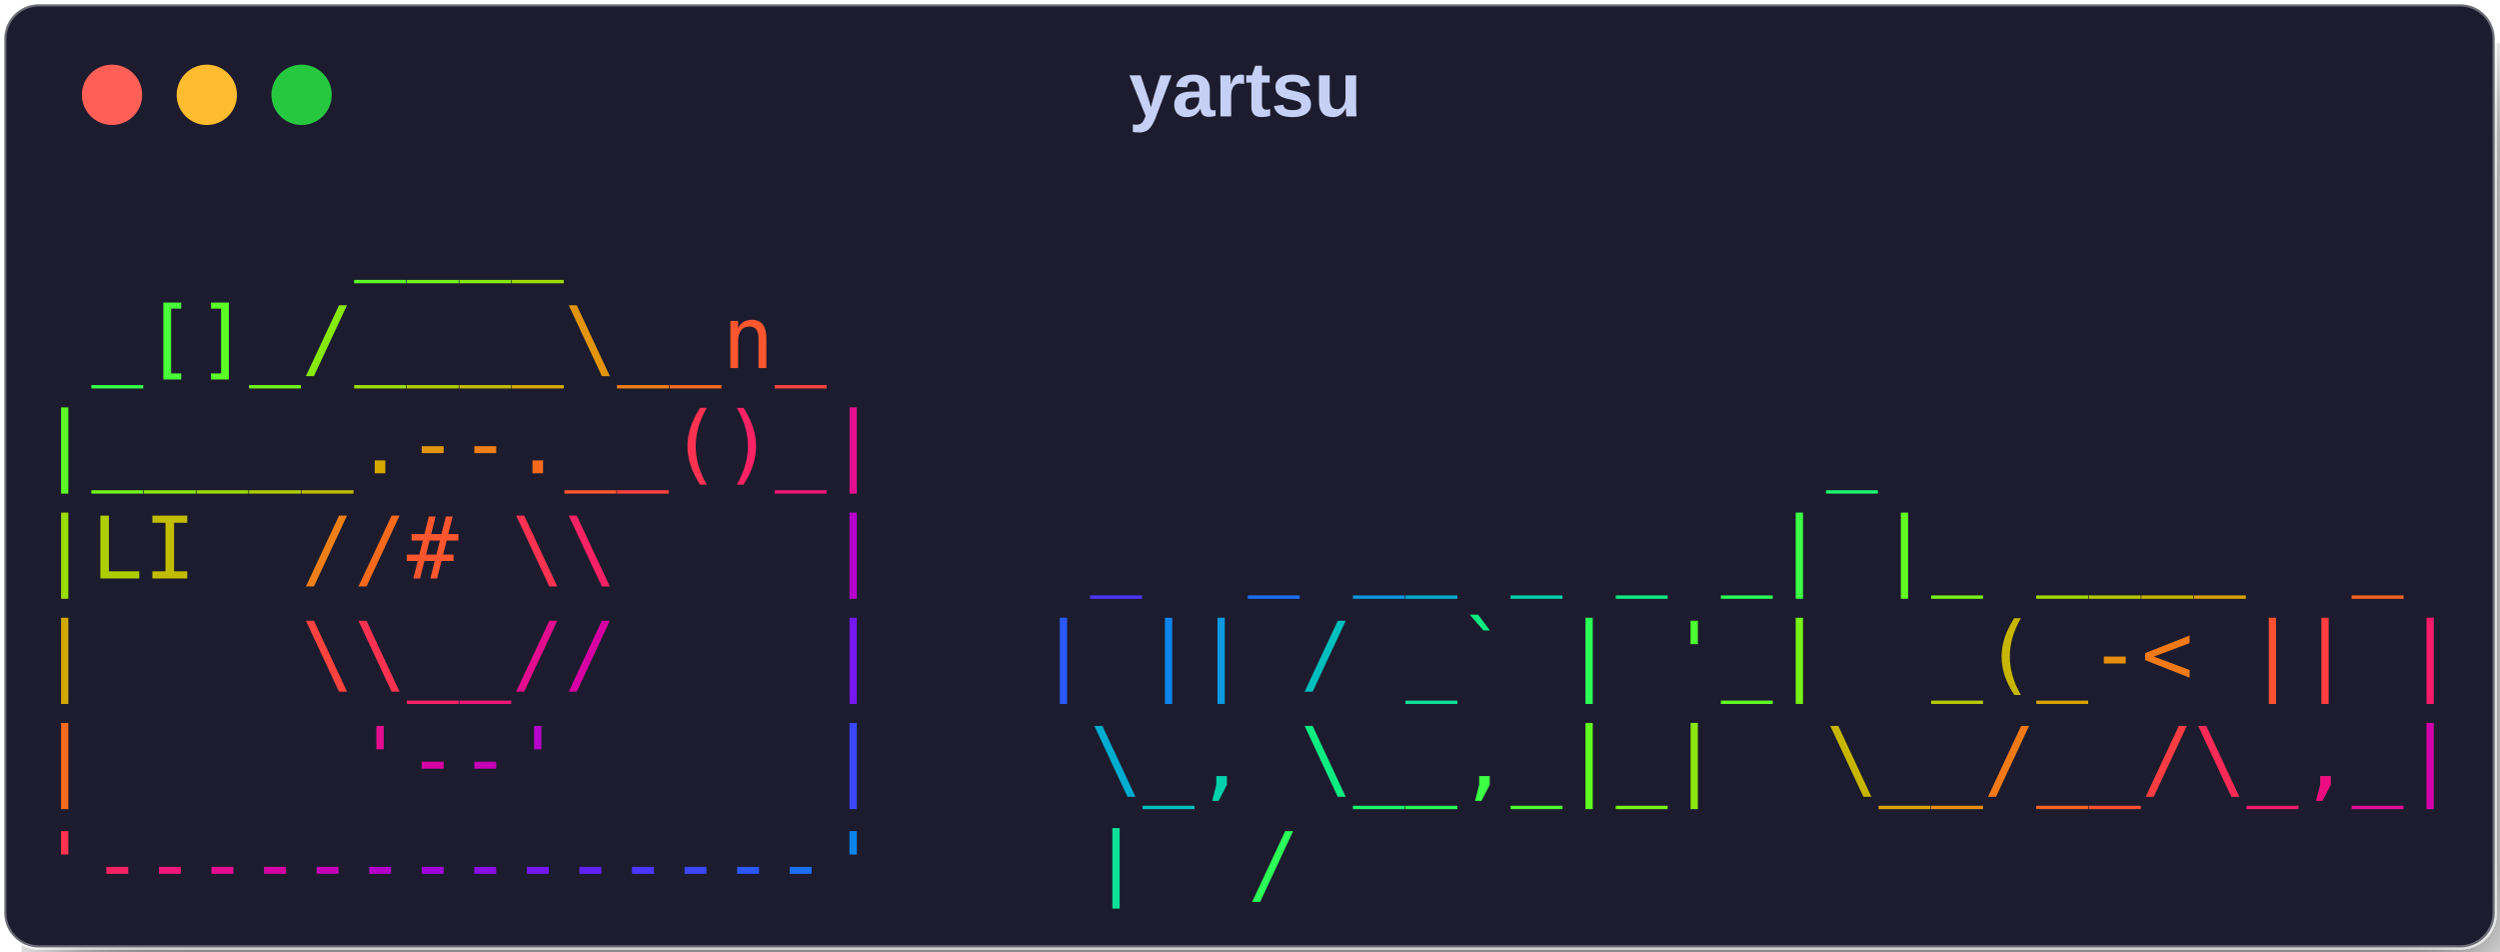
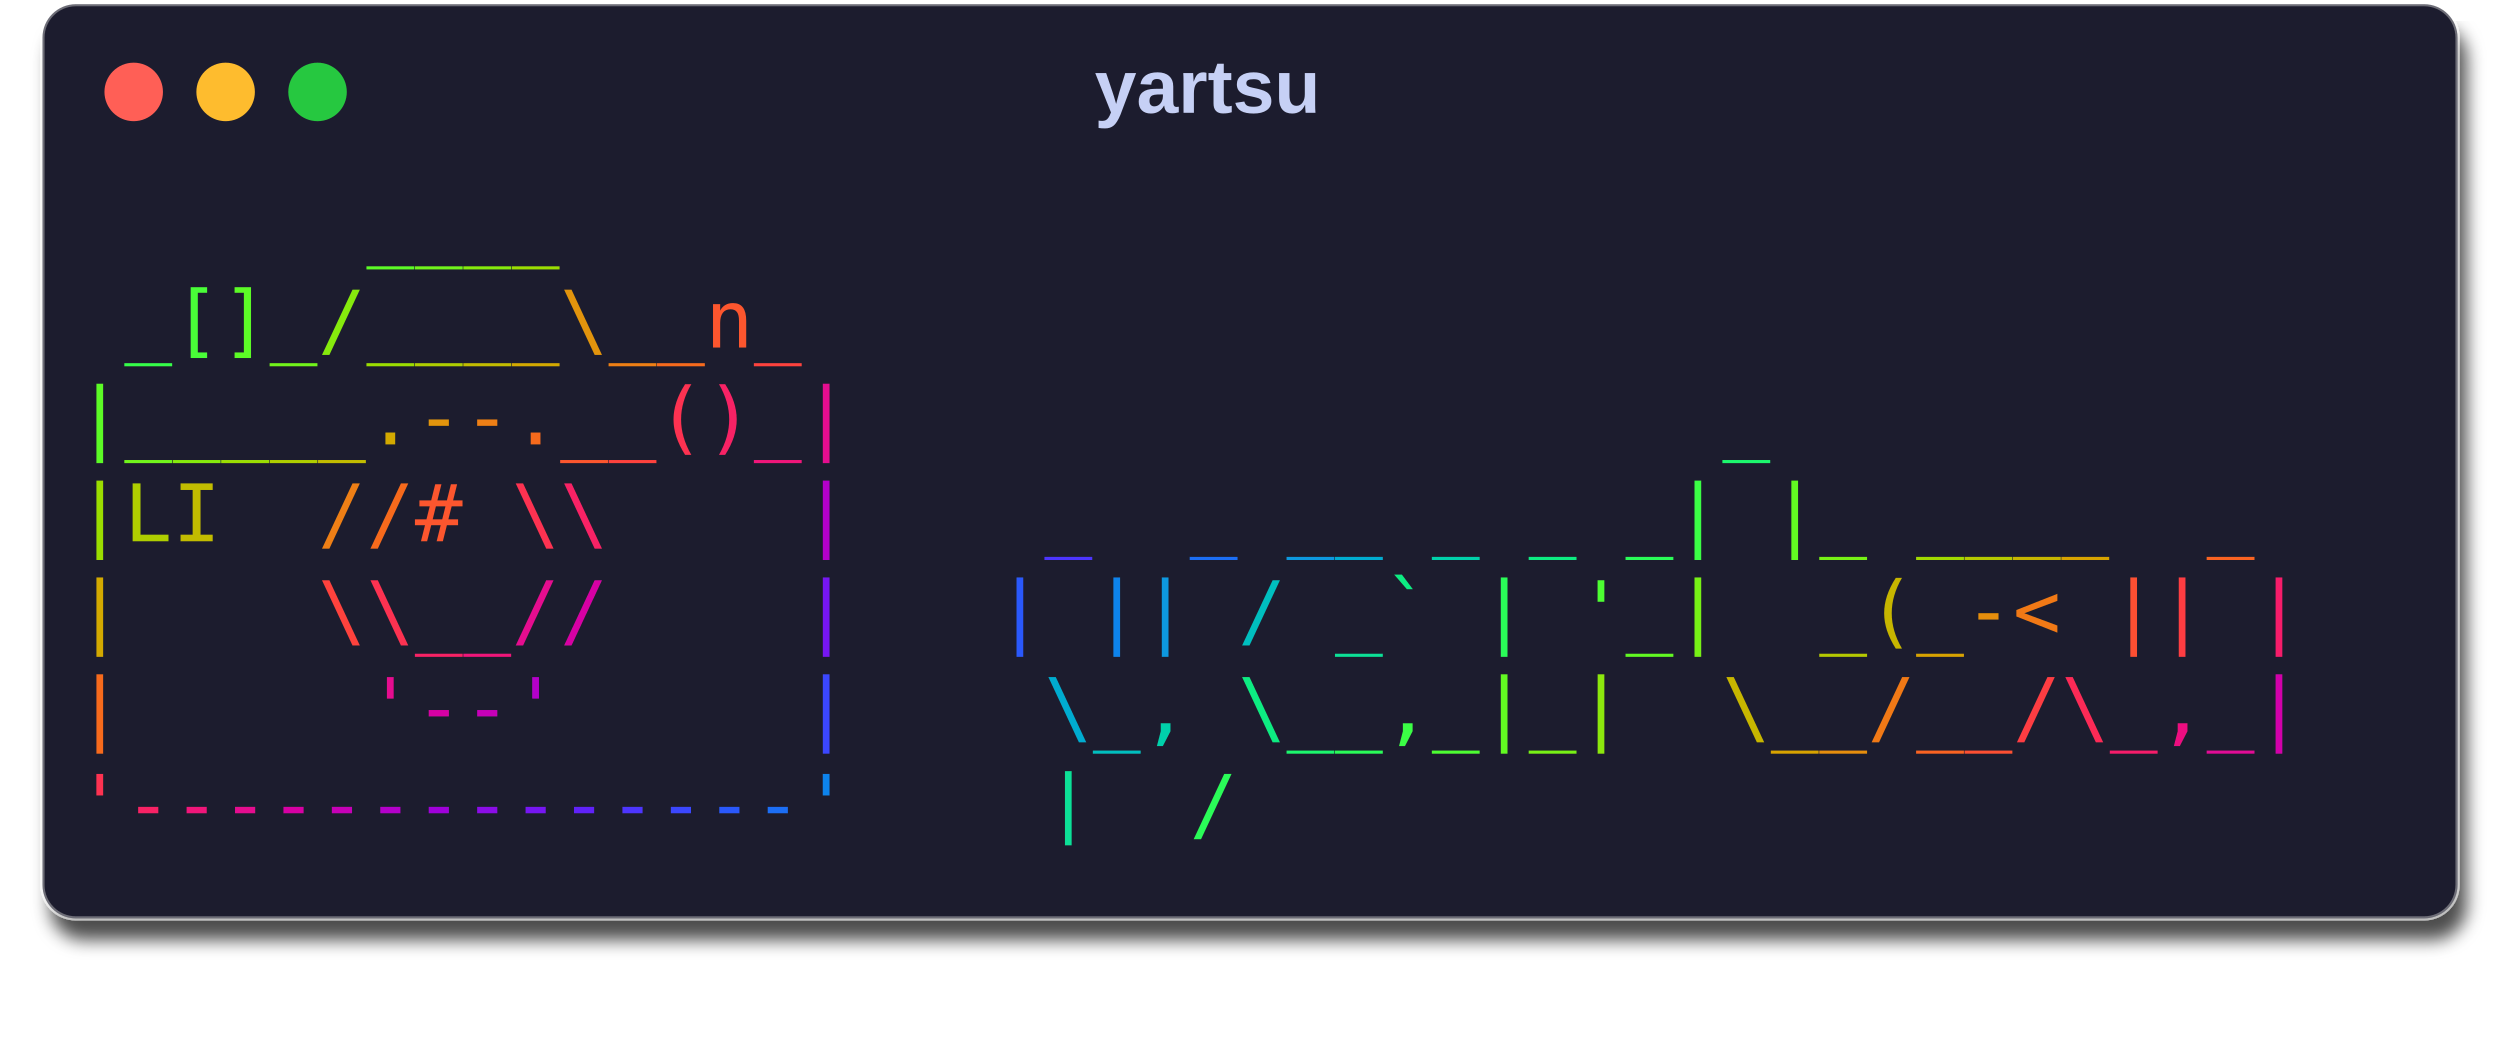
- <svg xmlns="http://www.w3.org/2000/svg" class="rich-terminal shadow" viewBox="0 0 580 220.8">
+ <svg xmlns="http://www.w3.org/2000/svg" class="rich-terminal shadow" viewBox="0 0 598.333 253.133">
  <style>
    @font-face {
        font-family: "Fira Code";
        src: local("FiraCode-Regular"),
            url("https://cdn.jsdelivr.net/gh/ryanoasis/nerd-fonts@2.1.0/patched-fonts/FiraCode/Regular/complete/Fira%20Code%20Regular%20Nerd%20Font%20Complete.ttf") format("truetype");
        font-style: normal;
        font-weight: 400;
    }
    @font-face {
        font-family: "Fira Code";
        src: local("FiraCode-Bold"),
            url("https://cdn.jsdelivr.net/gh/ryanoasis/nerd-fonts@2.1.0/patched-fonts/FiraCode/Bold/complete/Fira%20Code%20Bold%20Nerd%20Font%20Complete.ttf") format("truetype");
        font-style: bold;
        font-weight: 700;
    }
+ 
    .terminal-470432081-matrix {
        font-family: Fira Code, monospace;
        font-size: 20px;
        line-height: 24.4px;
        font-variant-east-asian: full-width;
    }
+ 
    .terminal-470432081-title {
        font-size: 18px;
        font-weight: bold;
        font-family: arial;
    }
+ 
    .shadow {
-         -webkit-filter: drop-shadow( 5px 10px 15px rgba(0, 0, 0, .7));
-         filter: drop-shadow( 5px 10px 15px rgba(0, 0, 0, .7));
+         -webkit-filter: drop-shadow( 2px 5px 2px rgba(0, 0, 0, .7));
+         filter: drop-shadow( 2px 5px 2px rgba(0, 0, 0, .7));
    }
    .terminal-470432081-r1 { fill: #06dc9d }
.terminal-470432081-r2 { fill: #0de988 }
.terminal-470432081-r3 { fill: #18f373 }
.terminal-470432081-r4 { fill: #26fa5e }
.terminal-470432081-r5 { fill: #36fe4a }
.terminal-470432081-r6 { fill: #48fe38 }
.terminal-470432081-r7 { fill: #5cfb28 }
.terminal-470432081-r8 { fill: #71f41a }
.terminal-470432081-r9 { fill: #86ea0e }
.terminal-470432081-r10 { fill: #9bdd06 }
.terminal-470432081-r11 { fill: #c6d0f5 }
.terminal-470432081-r12 { fill: #afce02 }
.terminal-470432081-r13 { fill: #c2bc01 }
.terminal-470432081-r14 { fill: #d3a903 }
.terminal-470432081-r15 { fill: #e29409 }
.terminal-470432081-r16 { fill: #ee7f12 }
.terminal-470432081-r17 { fill: #f76a1e }
.terminal-470432081-r18 { fill: #fc562d }
.terminal-470432081-r19 { fill: #fe423e }
.terminal-470432081-r20 { fill: #fd3151 }
.terminal-470432081-r21 { fill: #f82165 }
.terminal-470432081-r22 { fill: #f0147a }
.terminal-470432081-r23 { fill: #e50b8f }
.terminal-470432081-r24 { fill: #d704a4 }
.terminal-470432081-r25 { fill: #c601b7 }
.terminal-470432081-r26 { fill: #b401ca }
.terminal-470432081-r27 { fill: #a005da }
.terminal-470432081-r28 { fill: #8b0ce7 }
.terminal-470432081-r29 { fill: #7617f2 }
.terminal-470432081-r30 { fill: #6124f9 }
.terminal-470432081-r31 { fill: #4d34fe }
.terminal-470432081-r32 { fill: #3a46fe }
.terminal-470432081-r33 { fill: #2a59fb }
.terminal-470432081-r34 { fill: #1b6ef5 }
.terminal-470432081-r35 { fill: #1083ec }
.terminal-470432081-r36 { fill: #0798df }
.terminal-470432081-r37 { fill: #02acd0 }
.terminal-470432081-r38 { fill: #01bfbf }
.terminal-470432081-r39 { fill: #02d1ab }
.terminal-470432081-r40 { fill: #08e097 }
.terminal-470432081-r41 { fill: #10ec82 }
.terminal-470432081-r42 { fill: #1cf66d }
.terminal-470432081-r43 { fill: #2bfc58 }
.terminal-470432081-r44 { fill: #3bfe45 }
.terminal-470432081-r45 { fill: #4efe33 }
.terminal-470432081-r46 { fill: #62f923 }
.terminal-470432081-r47 { fill: #77f116 }
.terminal-470432081-r48 { fill: #8ce70c }
.terminal-470432081-r49 { fill: #a1d905 }
.terminal-470432081-r50 { fill: #b5c901 }
.terminal-470432081-r51 { fill: #c7b601 }
.terminal-470432081-r52 { fill: #d8a304 }
.terminal-470432081-r53 { fill: #e68e0b }
.terminal-470432081-r54 { fill: #f17915 }
.terminal-470432081-r55 { fill: #f96422 }
.terminal-470432081-r56 { fill: #fd5032 }
.terminal-470432081-r57 { fill: #fe3d43 }
.terminal-470432081-r58 { fill: #fc2c57 }
.terminal-470432081-r59 { fill: #f61d6b }
.terminal-470432081-r60 { fill: #ed1180 }
.terminal-470432081-r61 { fill: #e10895 }
.terminal-470432081-r62 { fill: #d203aa }
    </style>
  <defs>
    <clipPath id="terminal-470432081-clip-terminal">
      <rect x="0" y="0" width="560.2" height="169.8" />
    </clipPath>
    <clipPath id="terminal-470432081-line-0">
      <rect x="0" y="1.5" width="561.2" height="24.65" />
    </clipPath>
    <clipPath id="terminal-470432081-line-1">
      <rect x="0" y="25.9" width="561.2" height="24.65" />
    </clipPath>
    <clipPath id="terminal-470432081-line-2">
      <rect x="0" y="50.3" width="561.2" height="24.65" />
    </clipPath>
    <clipPath id="terminal-470432081-line-3">
      <rect x="0" y="74.7" width="561.2" height="24.65" />
    </clipPath>
    <clipPath id="terminal-470432081-line-4">
      <rect x="0" y="99.1" width="561.2" height="24.65" />
    </clipPath>
    <clipPath id="terminal-470432081-line-5">
      <rect x="0" y="123.5" width="561.2" height="24.65" />
    </clipPath>
  </defs>
-   <rect fill="#1e1e2e" stroke="rgba(255,255,255,0.35)" stroke-width="1" x="1" y="1" width="578" height="218.8" rx="8" />
+   <rect fill="#1e1e2e" stroke="rgba(255,255,255,0.35)" stroke-width="1" x="10.167" y="1" width="578" height="218.8" rx="8" />
  <text class="terminal-470432081-title" fill="#c6d0f5" text-anchor="middle" x="289" y="27">yartsu</text>
-   <g transform="translate(26,22)">
+   <g transform="translate(32,22)">
    <circle cx="0" cy="0" r="7" fill="#ff5f57" />
    <circle cx="22" cy="0" r="7" fill="#febc2e" />
    <circle cx="44" cy="0" r="7" fill="#28c840" />
  </g>
-   <g transform="translate(9, 41)" clip-path="url(#terminal-470432081-clip-terminal)">
+   <g transform="translate(18.16667, 41) scale(.95)" clip-path="url(#terminal-470432081-clip-terminal)">
    <g class="terminal-470432081-matrix">
      <text class="terminal-470432081-r7" x="73.2" y="20" textLength="12.2" clip-path="url(#terminal-470432081-line-0)">_</text>
      <text class="terminal-470432081-r8" x="85.4" y="20" textLength="12.2" clip-path="url(#terminal-470432081-line-0)">_</text>
      <text class="terminal-470432081-r9" x="97.6" y="20" textLength="12.2" clip-path="url(#terminal-470432081-line-0)">_</text>
      <text class="terminal-470432081-r10" x="109.8" y="20" textLength="12.2" clip-path="url(#terminal-470432081-line-0)">_</text>
      <text class="terminal-470432081-r11" x="561.2" y="20" textLength="12.2" clip-path="url(#terminal-470432081-line-0)">
</text>
      <text class="terminal-470432081-r5" x="12.2" y="44.4" textLength="12.2" clip-path="url(#terminal-470432081-line-1)">_</text>
      <text class="terminal-470432081-r6" x="24.4" y="44.4" textLength="12.2" clip-path="url(#terminal-470432081-line-1)">[</text>
      <text class="terminal-470432081-r7" x="36.6" y="44.4" textLength="12.2" clip-path="url(#terminal-470432081-line-1)">]</text>
      <text class="terminal-470432081-r8" x="48.8" y="44.4" textLength="12.2" clip-path="url(#terminal-470432081-line-1)">_</text>
      <text class="terminal-470432081-r9" x="61" y="44.4" textLength="12.2" clip-path="url(#terminal-470432081-line-1)">/</text>
      <text class="terminal-470432081-r10" x="73.2" y="44.4" textLength="12.2" clip-path="url(#terminal-470432081-line-1)">_</text>
      <text class="terminal-470432081-r12" x="85.4" y="44.4" textLength="12.2" clip-path="url(#terminal-470432081-line-1)">_</text>
      <text class="terminal-470432081-r13" x="97.6" y="44.4" textLength="12.2" clip-path="url(#terminal-470432081-line-1)">_</text>
      <text class="terminal-470432081-r14" x="109.8" y="44.4" textLength="12.2" clip-path="url(#terminal-470432081-line-1)">_</text>
      <text class="terminal-470432081-r15" x="122" y="44.4" textLength="12.2" clip-path="url(#terminal-470432081-line-1)">\</text>
      <text class="terminal-470432081-r16" x="134.2" y="44.4" textLength="12.2" clip-path="url(#terminal-470432081-line-1)">_</text>
      <text class="terminal-470432081-r17" x="146.4" y="44.4" textLength="12.2" clip-path="url(#terminal-470432081-line-1)">_</text>
      <text class="terminal-470432081-r18" x="158.6" y="44.4" textLength="12.2" clip-path="url(#terminal-470432081-line-1)">n</text>
      <text class="terminal-470432081-r19" x="170.8" y="44.4" textLength="12.2" clip-path="url(#terminal-470432081-line-1)">_</text>
      <text class="terminal-470432081-r11" x="561.2" y="44.4" textLength="12.2" clip-path="url(#terminal-470432081-line-1)">
</text>
      <text class="terminal-470432081-r7" x="0" y="68.8" textLength="12.2" clip-path="url(#terminal-470432081-line-2)">|</text>
      <text class="terminal-470432081-r8" x="12.2" y="68.8" textLength="12.2" clip-path="url(#terminal-470432081-line-2)">_</text>
      <text class="terminal-470432081-r9" x="24.4" y="68.8" textLength="12.2" clip-path="url(#terminal-470432081-line-2)">_</text>
      <text class="terminal-470432081-r10" x="36.6" y="68.8" textLength="12.2" clip-path="url(#terminal-470432081-line-2)">_</text>
      <text class="terminal-470432081-r12" x="48.8" y="68.8" textLength="12.2" clip-path="url(#terminal-470432081-line-2)">_</text>
      <text class="terminal-470432081-r13" x="61" y="68.8" textLength="12.2" clip-path="url(#terminal-470432081-line-2)">_</text>
      <text class="terminal-470432081-r14" x="73.2" y="68.8" textLength="12.2" clip-path="url(#terminal-470432081-line-2)">.</text>
      <text class="terminal-470432081-r15" x="85.4" y="68.8" textLength="12.2" clip-path="url(#terminal-470432081-line-2)">-</text>
      <text class="terminal-470432081-r16" x="97.6" y="68.8" textLength="12.2" clip-path="url(#terminal-470432081-line-2)">-</text>
      <text class="terminal-470432081-r17" x="109.8" y="68.8" textLength="12.2" clip-path="url(#terminal-470432081-line-2)">.</text>
      <text class="terminal-470432081-r18" x="122" y="68.8" textLength="12.2" clip-path="url(#terminal-470432081-line-2)">_</text>
      <text class="terminal-470432081-r19" x="134.2" y="68.8" textLength="12.2" clip-path="url(#terminal-470432081-line-2)">_</text>
      <text class="terminal-470432081-r20" x="146.4" y="68.8" textLength="12.2" clip-path="url(#terminal-470432081-line-2)">(</text>
      <text class="terminal-470432081-r21" x="158.6" y="68.8" textLength="12.2" clip-path="url(#terminal-470432081-line-2)">)</text>
      <text class="terminal-470432081-r22" x="170.8" y="68.8" textLength="12.2" clip-path="url(#terminal-470432081-line-2)">_</text>
      <text class="terminal-470432081-r23" x="183" y="68.8" textLength="12.2" clip-path="url(#terminal-470432081-line-2)">|</text>
      <text class="terminal-470432081-r42" x="414.8" y="68.8" textLength="12.2" clip-path="url(#terminal-470432081-line-2)">_</text>
      <text class="terminal-470432081-r11" x="561.2" y="68.8" textLength="12.2" clip-path="url(#terminal-470432081-line-2)">
</text>
      <text class="terminal-470432081-r10" x="0" y="93.2" textLength="12.2" clip-path="url(#terminal-470432081-line-3)">|</text>
      <text class="terminal-470432081-r12" x="12.2" y="93.2" textLength="12.2" clip-path="url(#terminal-470432081-line-3)">L</text>
      <text class="terminal-470432081-r13" x="24.4" y="93.2" textLength="12.2" clip-path="url(#terminal-470432081-line-3)">I</text>
      <text class="terminal-470432081-r16" x="61" y="93.2" textLength="12.2" clip-path="url(#terminal-470432081-line-3)">/</text>
      <text class="terminal-470432081-r17" x="73.2" y="93.2" textLength="12.2" clip-path="url(#terminal-470432081-line-3)">/</text>
      <text class="terminal-470432081-r18" x="85.4" y="93.2" textLength="12.2" clip-path="url(#terminal-470432081-line-3)">#</text>
      <text class="terminal-470432081-r20" x="109.8" y="93.2" textLength="12.2" clip-path="url(#terminal-470432081-line-3)">\</text>
      <text class="terminal-470432081-r21" x="122" y="93.2" textLength="12.2" clip-path="url(#terminal-470432081-line-3)">\</text>
      <text class="terminal-470432081-r26" x="183" y="93.2" textLength="12.2" clip-path="url(#terminal-470432081-line-3)">|</text>
      <text class="terminal-470432081-r31" x="244" y="93.2" textLength="12.2" clip-path="url(#terminal-470432081-line-3)">_</text>
      <text class="terminal-470432081-r34" x="280.6" y="93.2" textLength="12.2" clip-path="url(#terminal-470432081-line-3)">_</text>
      <text class="terminal-470432081-r36" x="305" y="93.2" textLength="12.2" clip-path="url(#terminal-470432081-line-3)">_</text>
      <text class="terminal-470432081-r37" x="317.2" y="93.2" textLength="12.2" clip-path="url(#terminal-470432081-line-3)">_</text>
      <text class="terminal-470432081-r39" x="341.6" y="93.2" textLength="12.2" clip-path="url(#terminal-470432081-line-3)">_</text>
      <text class="terminal-470432081-r41" x="366" y="93.2" textLength="12.2" clip-path="url(#terminal-470432081-line-3)">_</text>
      <text class="terminal-470432081-r43" x="390.4" y="93.2" textLength="12.2" clip-path="url(#terminal-470432081-line-3)">_</text>
      <text class="terminal-470432081-r44" x="402.6" y="93.2" textLength="12.2" clip-path="url(#terminal-470432081-line-3)">|</text>
      <text class="terminal-470432081-r46" x="427" y="93.2" textLength="12.2" clip-path="url(#terminal-470432081-line-3)">|</text>
      <text class="terminal-470432081-r47" x="439.2" y="93.2" textLength="12.2" clip-path="url(#terminal-470432081-line-3)">_</text>
      <text class="terminal-470432081-r49" x="463.6" y="93.2" textLength="12.2" clip-path="url(#terminal-470432081-line-3)">_</text>
      <text class="terminal-470432081-r50" x="475.8" y="93.2" textLength="12.2" clip-path="url(#terminal-470432081-line-3)">_</text>
      <text class="terminal-470432081-r51" x="488" y="93.2" textLength="12.2" clip-path="url(#terminal-470432081-line-3)">_</text>
      <text class="terminal-470432081-r52" x="500.2" y="93.2" textLength="12.2" clip-path="url(#terminal-470432081-line-3)">_</text>
      <text class="terminal-470432081-r55" x="536.8" y="93.2" textLength="12.2" clip-path="url(#terminal-470432081-line-3)">_</text>
      <text class="terminal-470432081-r11" x="561.2" y="93.2" textLength="12.2" clip-path="url(#terminal-470432081-line-3)">
</text>
      <text class="terminal-470432081-r14" x="0" y="117.6" textLength="12.2" clip-path="url(#terminal-470432081-line-4)">|</text>
      <text class="terminal-470432081-r19" x="61" y="117.6" textLength="12.2" clip-path="url(#terminal-470432081-line-4)">\</text>
      <text class="terminal-470432081-r20" x="73.2" y="117.6" textLength="12.2" clip-path="url(#terminal-470432081-line-4)">\</text>
      <text class="terminal-470432081-r21" x="85.4" y="117.6" textLength="12.2" clip-path="url(#terminal-470432081-line-4)">_</text>
      <text class="terminal-470432081-r22" x="97.6" y="117.6" textLength="12.2" clip-path="url(#terminal-470432081-line-4)">_</text>
      <text class="terminal-470432081-r23" x="109.8" y="117.6" textLength="12.2" clip-path="url(#terminal-470432081-line-4)">/</text>
      <text class="terminal-470432081-r24" x="122" y="117.6" textLength="12.2" clip-path="url(#terminal-470432081-line-4)">/</text>
      <text class="terminal-470432081-r29" x="183" y="117.6" textLength="12.2" clip-path="url(#terminal-470432081-line-4)">|</text>
      <text class="terminal-470432081-r33" x="231.8" y="117.6" textLength="12.2" clip-path="url(#terminal-470432081-line-4)">|</text>
      <text class="terminal-470432081-r35" x="256.2" y="117.6" textLength="12.2" clip-path="url(#terminal-470432081-line-4)">|</text>
      <text class="terminal-470432081-r36" x="268.4" y="117.6" textLength="12.2" clip-path="url(#terminal-470432081-line-4)">|</text>
      <text class="terminal-470432081-r38" x="292.8" y="117.6" textLength="12.2" clip-path="url(#terminal-470432081-line-4)">/</text>
      <text class="terminal-470432081-r40" x="317.2" y="117.6" textLength="12.2" clip-path="url(#terminal-470432081-line-4)">_</text>
      <text class="terminal-470432081-r41" x="329.4" y="117.6" textLength="12.2" clip-path="url(#terminal-470432081-line-4)">`</text>
      <text class="terminal-470432081-r43" x="353.8" y="117.6" textLength="12.2" clip-path="url(#terminal-470432081-line-4)">|</text>
      <text class="terminal-470432081-r45" x="378.2" y="117.6" textLength="12.2" clip-path="url(#terminal-470432081-line-4)">'</text>
      <text class="terminal-470432081-r46" x="390.4" y="117.6" textLength="12.2" clip-path="url(#terminal-470432081-line-4)">_</text>
      <text class="terminal-470432081-r47" x="402.6" y="117.6" textLength="12.2" clip-path="url(#terminal-470432081-line-4)">|</text>
      <text class="terminal-470432081-r50" x="439.2" y="117.6" textLength="12.2" clip-path="url(#terminal-470432081-line-4)">_</text>
      <text class="terminal-470432081-r51" x="451.4" y="117.6" textLength="12.2" clip-path="url(#terminal-470432081-line-4)">(</text>
      <text class="terminal-470432081-r52" x="463.6" y="117.6" textLength="12.2" clip-path="url(#terminal-470432081-line-4)">_</text>
      <text class="terminal-470432081-r53" x="475.8" y="117.6" textLength="12.2" clip-path="url(#terminal-470432081-line-4)">-</text>
      <text class="terminal-470432081-r54" x="488" y="117.6" textLength="12.2" clip-path="url(#terminal-470432081-line-4)">&lt;</text>
      <text class="terminal-470432081-r56" x="512.4" y="117.6" textLength="12.2" clip-path="url(#terminal-470432081-line-4)">|</text>
      <text class="terminal-470432081-r57" x="524.6" y="117.6" textLength="12.2" clip-path="url(#terminal-470432081-line-4)">|</text>
      <text class="terminal-470432081-r59" x="549" y="117.6" textLength="12.2" clip-path="url(#terminal-470432081-line-4)">|</text>
      <text class="terminal-470432081-r11" x="561.2" y="117.6" textLength="12.2" clip-path="url(#terminal-470432081-line-4)">
</text>
      <text class="terminal-470432081-r17" x="0" y="142" textLength="12.2" clip-path="url(#terminal-470432081-line-5)">|</text>
      <text class="terminal-470432081-r23" x="73.2" y="142" textLength="12.2" clip-path="url(#terminal-470432081-line-5)">'</text>
      <text class="terminal-470432081-r24" x="85.4" y="142" textLength="12.2" clip-path="url(#terminal-470432081-line-5)">-</text>
      <text class="terminal-470432081-r25" x="97.6" y="142" textLength="12.2" clip-path="url(#terminal-470432081-line-5)">-</text>
      <text class="terminal-470432081-r26" x="109.8" y="142" textLength="12.2" clip-path="url(#terminal-470432081-line-5)">'</text>
      <text class="terminal-470432081-r32" x="183" y="142" textLength="12.2" clip-path="url(#terminal-470432081-line-5)">|</text>
      <text class="terminal-470432081-r37" x="244" y="142" textLength="12.2" clip-path="url(#terminal-470432081-line-5)">\</text>
      <text class="terminal-470432081-r38" x="256.2" y="142" textLength="12.2" clip-path="url(#terminal-470432081-line-5)">_</text>
      <text class="terminal-470432081-r39" x="268.4" y="142" textLength="12.2" clip-path="url(#terminal-470432081-line-5)">,</text>
      <text class="terminal-470432081-r41" x="292.8" y="142" textLength="12.2" clip-path="url(#terminal-470432081-line-5)">\</text>
      <text class="terminal-470432081-r42" x="305" y="142" textLength="12.2" clip-path="url(#terminal-470432081-line-5)">_</text>
      <text class="terminal-470432081-r43" x="317.2" y="142" textLength="12.2" clip-path="url(#terminal-470432081-line-5)">_</text>
      <text class="terminal-470432081-r44" x="329.4" y="142" textLength="12.2" clip-path="url(#terminal-470432081-line-5)">,</text>
      <text class="terminal-470432081-r45" x="341.6" y="142" textLength="12.2" clip-path="url(#terminal-470432081-line-5)">_</text>
      <text class="terminal-470432081-r46" x="353.8" y="142" textLength="12.2" clip-path="url(#terminal-470432081-line-5)">|</text>
      <text class="terminal-470432081-r47" x="366" y="142" textLength="12.2" clip-path="url(#terminal-470432081-line-5)">_</text>
      <text class="terminal-470432081-r48" x="378.2" y="142" textLength="12.2" clip-path="url(#terminal-470432081-line-5)">|</text>
      <text class="terminal-470432081-r51" x="414.8" y="142" textLength="12.2" clip-path="url(#terminal-470432081-line-5)">\</text>
      <text class="terminal-470432081-r52" x="427" y="142" textLength="12.2" clip-path="url(#terminal-470432081-line-5)">_</text>
      <text class="terminal-470432081-r53" x="439.2" y="142" textLength="12.2" clip-path="url(#terminal-470432081-line-5)">_</text>
      <text class="terminal-470432081-r54" x="451.4" y="142" textLength="12.2" clip-path="url(#terminal-470432081-line-5)">/</text>
      <text class="terminal-470432081-r55" x="463.6" y="142" textLength="12.2" clip-path="url(#terminal-470432081-line-5)">_</text>
      <text class="terminal-470432081-r56" x="475.8" y="142" textLength="12.2" clip-path="url(#terminal-470432081-line-5)">_</text>
      <text class="terminal-470432081-r57" x="488" y="142" textLength="12.2" clip-path="url(#terminal-470432081-line-5)">/</text>
      <text class="terminal-470432081-r58" x="500.2" y="142" textLength="12.2" clip-path="url(#terminal-470432081-line-5)">\</text>
      <text class="terminal-470432081-r59" x="512.4" y="142" textLength="12.2" clip-path="url(#terminal-470432081-line-5)">_</text>
      <text class="terminal-470432081-r60" x="524.6" y="142" textLength="12.2" clip-path="url(#terminal-470432081-line-5)">,</text>
      <text class="terminal-470432081-r61" x="536.8" y="142" textLength="12.2" clip-path="url(#terminal-470432081-line-5)">_</text>
      <text class="terminal-470432081-r62" x="549" y="142" textLength="12.2" clip-path="url(#terminal-470432081-line-5)">|</text>
      <text class="terminal-470432081-r11" x="561.2" y="142" textLength="12.2" clip-path="url(#terminal-470432081-line-5)">
</text>
      <text class="terminal-470432081-r20" x="0" y="166.4" textLength="12.2" clip-path="url(#terminal-470432081-line-6)">'</text>
      <text class="terminal-470432081-r21" x="12.2" y="166.4" textLength="12.2" clip-path="url(#terminal-470432081-line-6)">-</text>
      <text class="terminal-470432081-r22" x="24.4" y="166.4" textLength="12.2" clip-path="url(#terminal-470432081-line-6)">-</text>
      <text class="terminal-470432081-r23" x="36.6" y="166.4" textLength="12.2" clip-path="url(#terminal-470432081-line-6)">-</text>
      <text class="terminal-470432081-r24" x="48.8" y="166.4" textLength="12.2" clip-path="url(#terminal-470432081-line-6)">-</text>
      <text class="terminal-470432081-r25" x="61" y="166.4" textLength="12.2" clip-path="url(#terminal-470432081-line-6)">-</text>
      <text class="terminal-470432081-r26" x="73.2" y="166.4" textLength="12.2" clip-path="url(#terminal-470432081-line-6)">-</text>
      <text class="terminal-470432081-r27" x="85.4" y="166.4" textLength="12.2" clip-path="url(#terminal-470432081-line-6)">-</text>
      <text class="terminal-470432081-r28" x="97.6" y="166.4" textLength="12.2" clip-path="url(#terminal-470432081-line-6)">-</text>
      <text class="terminal-470432081-r29" x="109.8" y="166.4" textLength="12.2" clip-path="url(#terminal-470432081-line-6)">-</text>
      <text class="terminal-470432081-r30" x="122" y="166.4" textLength="12.2" clip-path="url(#terminal-470432081-line-6)">-</text>
      <text class="terminal-470432081-r31" x="134.2" y="166.4" textLength="12.2" clip-path="url(#terminal-470432081-line-6)">-</text>
      <text class="terminal-470432081-r32" x="146.4" y="166.4" textLength="12.2" clip-path="url(#terminal-470432081-line-6)">-</text>
      <text class="terminal-470432081-r33" x="158.6" y="166.4" textLength="12.2" clip-path="url(#terminal-470432081-line-6)">-</text>
      <text class="terminal-470432081-r34" x="170.8" y="166.4" textLength="12.2" clip-path="url(#terminal-470432081-line-6)">-</text>
      <text class="terminal-470432081-r35" x="183" y="166.4" textLength="12.2" clip-path="url(#terminal-470432081-line-6)">'</text>
      <text class="terminal-470432081-r40" x="244" y="166.4" textLength="12.2" clip-path="url(#terminal-470432081-line-6)">|</text>
      <text class="terminal-470432081-r41" x="256.2" y="166.4" textLength="12.2" clip-path="url(#terminal-470432081-line-6)">_</text>
      <text class="terminal-470432081-r42" x="268.4" y="166.4" textLength="12.2" clip-path="url(#terminal-470432081-line-6)">_</text>
      <text class="terminal-470432081-r43" x="280.6" y="166.4" textLength="12.2" clip-path="url(#terminal-470432081-line-6)">/</text>
      <text class="terminal-470432081-r11" x="561.2" y="166.4" textLength="12.2" clip-path="url(#terminal-470432081-line-6)">
</text>
    </g>
  </g>
</svg>
